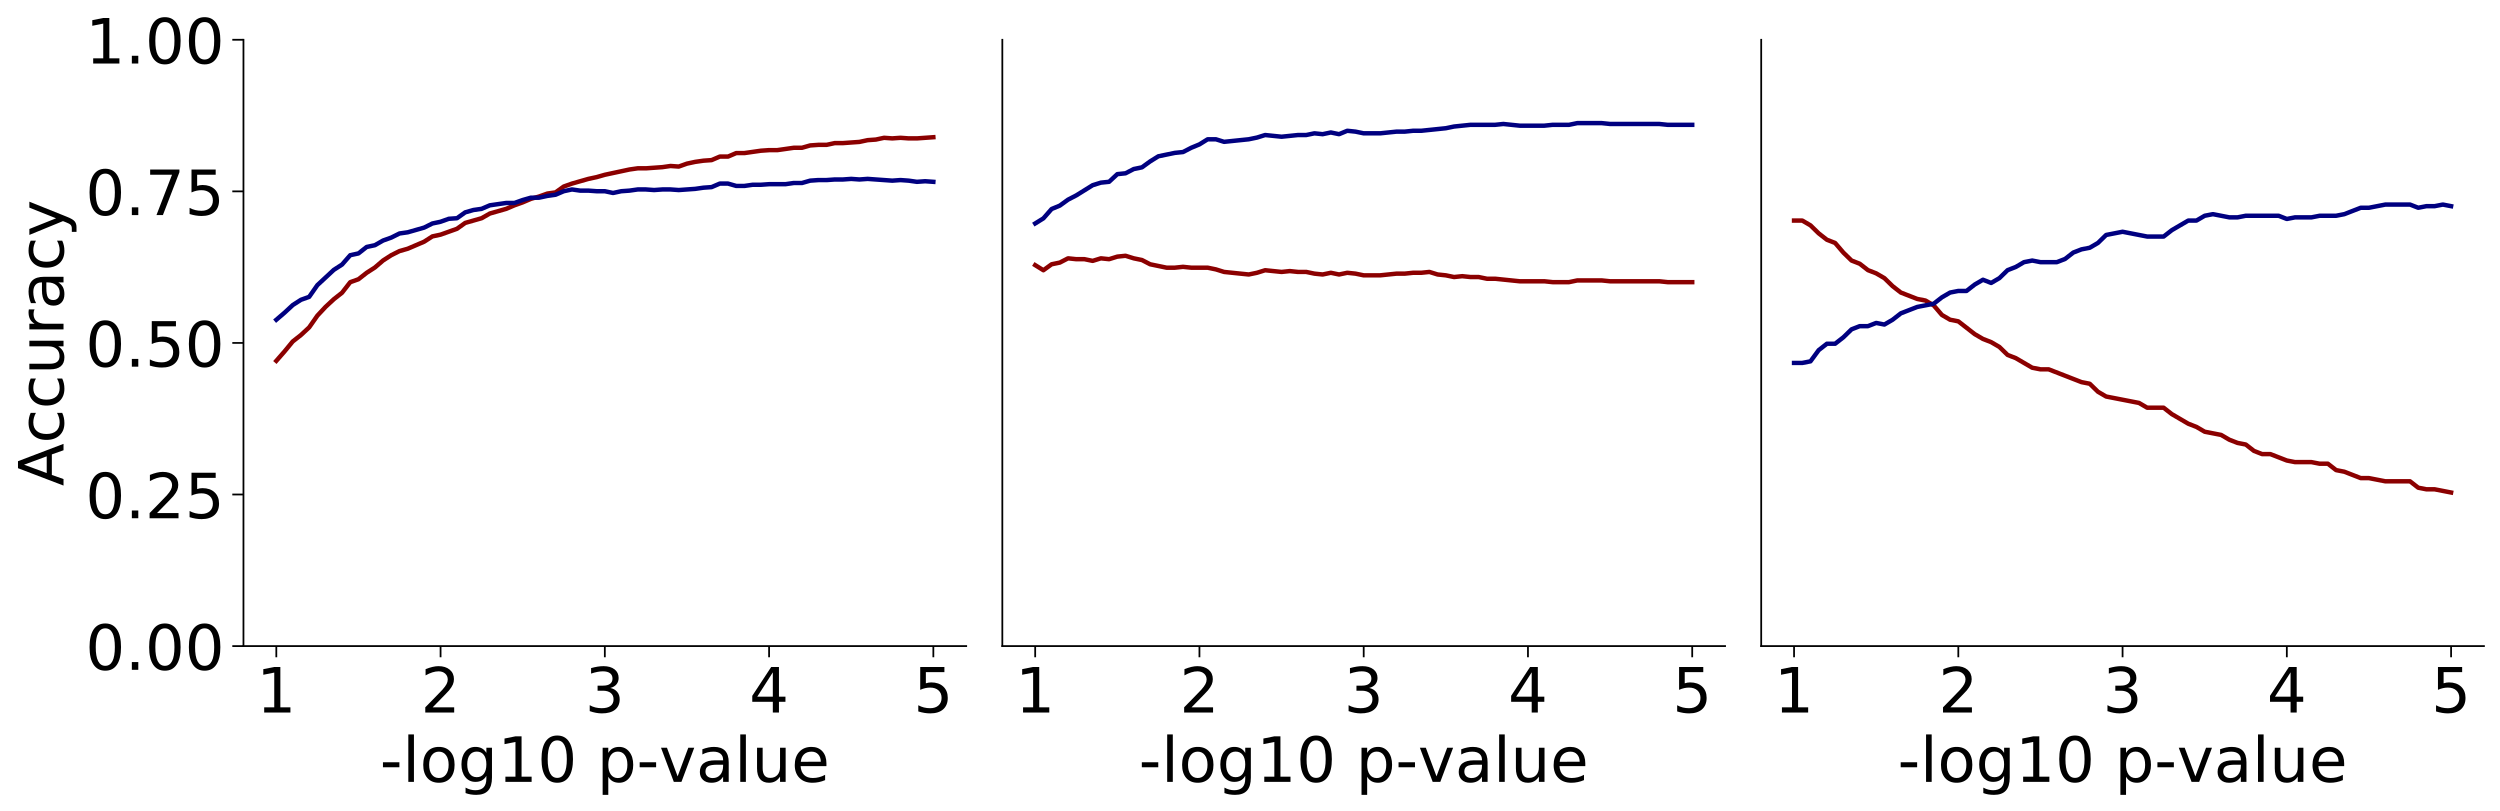
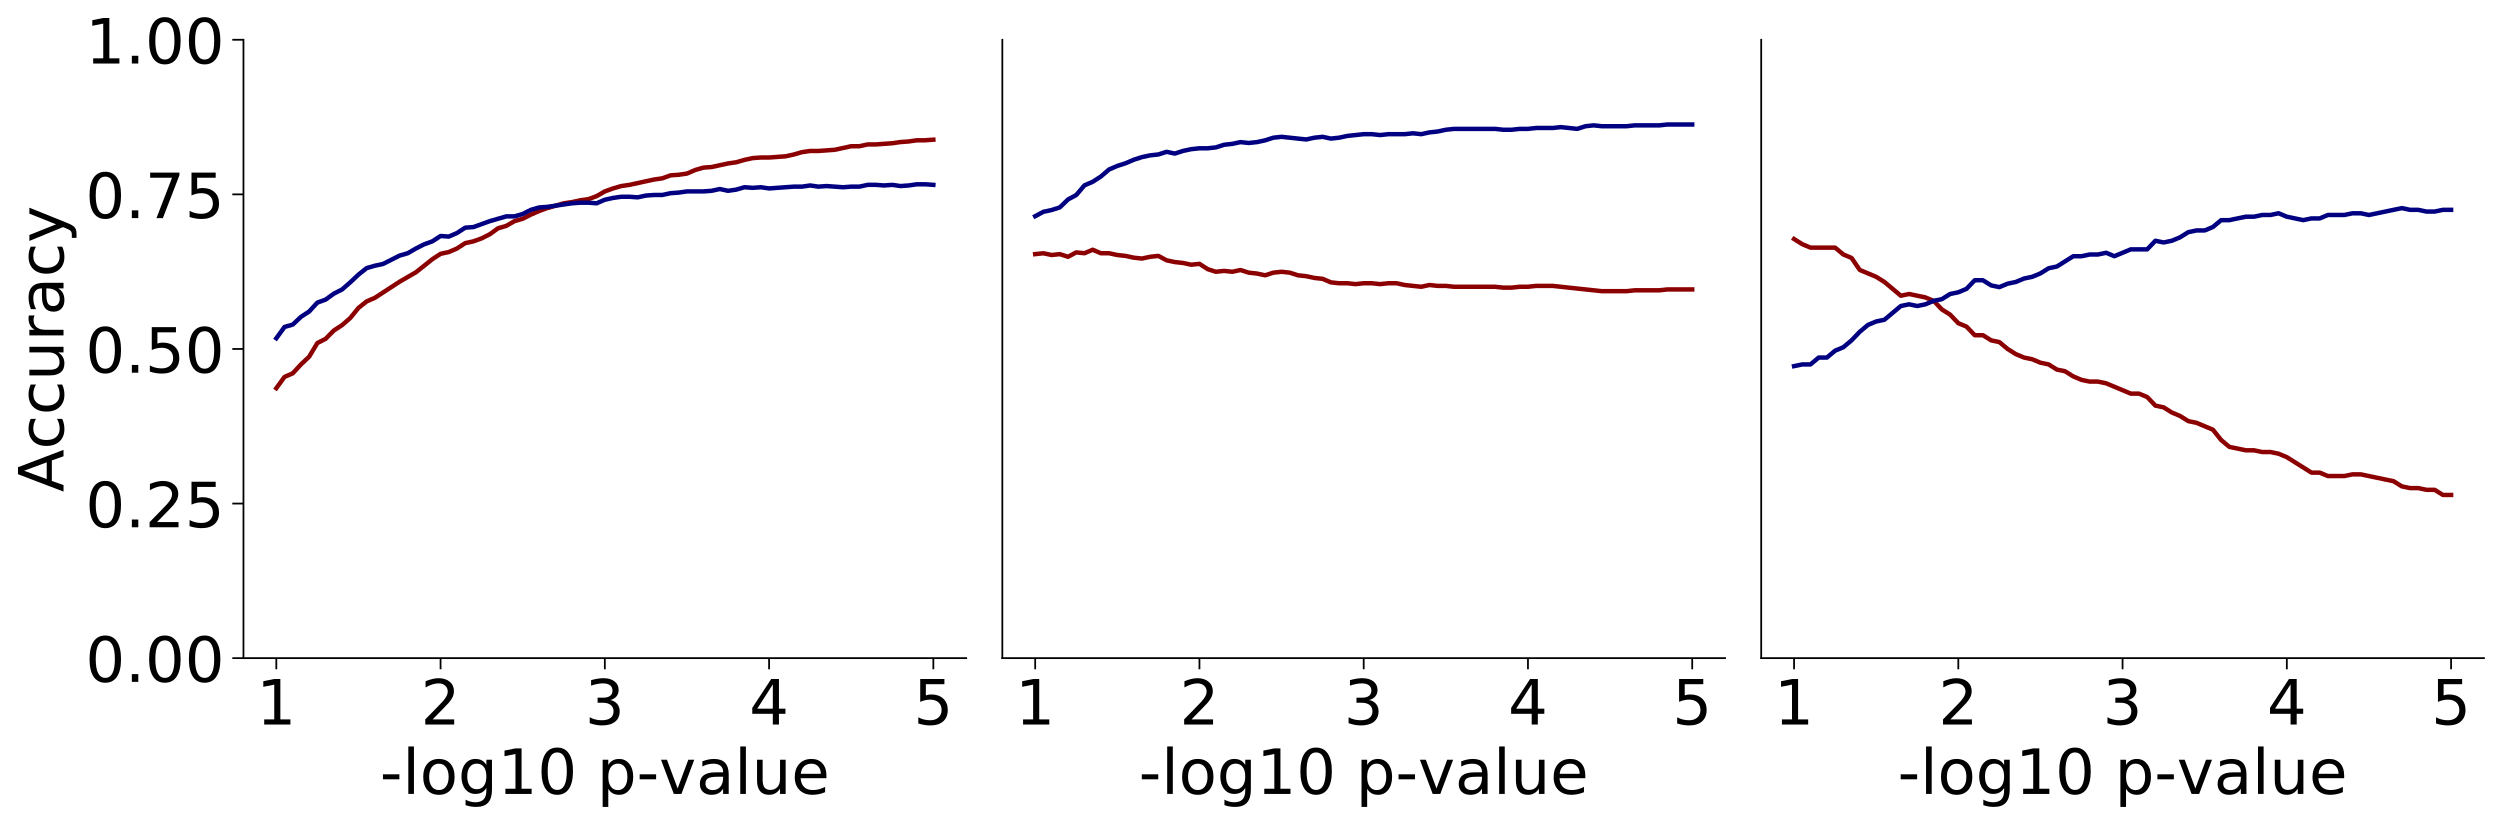
- <svg xmlns="http://www.w3.org/2000/svg" xmlns:xlink="http://www.w3.org/1999/xlink" height="363.535pt" version="1.1" viewBox="0 0 1120.743 363.535" width="1120.743pt">
+ <svg xmlns="http://www.w3.org/2000/svg" xmlns:xlink="http://www.w3.org/1999/xlink" height="368.935pt" version="1.1" viewBox="0 0 1120.743 368.935" width="1120.743pt">
  <defs>
    <style type="text/css">
*{stroke-linecap:butt;stroke-linejoin:round;}
  </style>
  </defs>
  <g id="figure_1">
    <g id="patch_1">
-       <path d="M 0 363.535  L 1120.743 363.535  L 1120.743 -0  L 0 -0  z " style="fill:none;" />
+       <path d="M 0 368.935  L 1120.743 368.935  L 1120.743 0  L 0 0  z " style="fill:none;" />
    </g>
    <g id="axes_1">
      <g id="patch_2">
-         <path d="M 109.142 289.638  L 433.142 289.638  L 433.142 17.838  L 109.142 17.838  z " style="fill:none;" />
+         <path d="M 109.142 295.038  L 433.142 295.038  L 433.142 17.838  L 109.142 17.838  z " style="fill:none;" />
      </g>
      <g id="matplotlib.axis_1">
        <g id="xtick_1">
          <g id="line2d_1">
            <defs>
-               <path d="M 0 0  L 0 5  " id="m500008f519" style="stroke:#000000;stroke-width:0.8;" />
-             </defs>
-             <g>
-               <use style="stroke:#000000;stroke-width:0.8;" x="123.87" xlink:href="#m500008f519" y="289.638" />
+               <path d="M 0 0  L 0 5  " id="mf6ce40c70f" style="stroke:#000000;stroke-width:0.8;" />
+             </defs>
+             <g>
+               <use style="stroke:#000000;stroke-width:0.8;" x="123.87" xlink:href="#mf6ce40c70f" y="295.038" />
            </g>
          </g>
          <g id="text_1">
            <defs>
              <path d="M 12.406 8.297  L 28.516 8.297  L 28.516 63.922  L 10.984 60.406  L 10.984 69.391  L 28.422 72.906  L 38.281 72.906  L 38.281 8.297  L 54.391 8.297  L 54.391 0  L 12.406 0  z " id="DejaVuSans-49" />
            </defs>
-             <g transform="translate(114.9623 319.4134)scale(0.28 -0.28)">
+             <g transform="translate(114.9623 324.8134)scale(0.28 -0.28)">
              <use xlink:href="#DejaVuSans-49" />
            </g>
          </g>
        </g>
        <g id="xtick_2">
          <g id="line2d_2">
            <g>
-               <use style="stroke:#000000;stroke-width:0.8;" x="197.506" xlink:href="#m500008f519" y="289.638" />
+               <use style="stroke:#000000;stroke-width:0.8;" x="197.506" xlink:href="#mf6ce40c70f" y="295.038" />
            </g>
          </g>
          <g id="text_2">
            <defs>
              <path d="M 19.188 8.297  L 53.609 8.297  L 53.609 0  L 7.328 0  L 7.328 8.297  Q 12.938 14.109 22.625 23.891  Q 32.328 33.688 34.812 36.531  Q 39.547 41.844 41.422 45.531  Q 43.312 49.219 43.312 52.781  Q 43.312 58.594 39.234 62.25  Q 35.156 65.922 28.609 65.922  Q 23.969 65.922 18.812 64.312  Q 13.672 62.703 7.812 59.422  L 7.812 69.391  Q 13.766 71.781 18.938 73  Q 24.125 74.219 28.422 74.219  Q 39.75 74.219 46.484 68.547  Q 53.219 62.891 53.219 53.422  Q 53.219 48.922 51.531 44.891  Q 49.859 40.875 45.406 35.406  Q 44.188 33.984 37.641 27.219  Q 31.109 20.453 19.188 8.297  z " id="DejaVuSans-50" />
            </defs>
-             <g transform="translate(188.5986 319.4134)scale(0.28 -0.28)">
+             <g transform="translate(188.5986 324.8134)scale(0.28 -0.28)">
              <use xlink:href="#DejaVuSans-50" />
            </g>
          </g>
        </g>
        <g id="xtick_3">
          <g id="line2d_3">
            <g>
-               <use style="stroke:#000000;stroke-width:0.8;" x="271.142" xlink:href="#m500008f519" y="289.638" />
+               <use style="stroke:#000000;stroke-width:0.8;" x="271.142" xlink:href="#mf6ce40c70f" y="295.038" />
            </g>
          </g>
          <g id="text_3">
            <defs>
              <path d="M 40.578 39.312  Q 47.656 37.797 51.625 33  Q 55.609 28.219 55.609 21.188  Q 55.609 10.406 48.188 4.484  Q 40.766 -1.422 27.094 -1.422  Q 22.516 -1.422 17.656 -0.516  Q 12.797 0.391 7.625 2.203  L 7.625 11.719  Q 11.719 9.328 16.594 8.109  Q 21.484 6.891 26.812 6.891  Q 36.078 6.891 40.938 10.547  Q 45.797 14.203 45.797 21.188  Q 45.797 27.641 41.281 31.266  Q 36.766 34.906 28.719 34.906  L 20.219 34.906  L 20.219 43.016  L 29.109 43.016  Q 36.375 43.016 40.234 45.922  Q 44.094 48.828 44.094 54.297  Q 44.094 59.906 40.109 62.906  Q 36.141 65.922 28.719 65.922  Q 24.656 65.922 20.016 65.031  Q 15.375 64.156 9.812 62.312  L 9.812 71.094  Q 15.438 72.656 20.344 73.438  Q 25.25 74.219 29.594 74.219  Q 40.828 74.219 47.359 69.109  Q 53.906 64.016 53.906 55.328  Q 53.906 49.266 50.438 45.094  Q 46.969 40.922 40.578 39.312  z " id="DejaVuSans-51" />
            </defs>
-             <g transform="translate(262.235 319.4134)scale(0.28 -0.28)">
+             <g transform="translate(262.235 324.8134)scale(0.28 -0.28)">
              <use xlink:href="#DejaVuSans-51" />
            </g>
          </g>
        </g>
        <g id="xtick_4">
          <g id="line2d_4">
            <g>
-               <use style="stroke:#000000;stroke-width:0.8;" x="344.779" xlink:href="#m500008f519" y="289.638" />
+               <use style="stroke:#000000;stroke-width:0.8;" x="344.779" xlink:href="#mf6ce40c70f" y="295.038" />
            </g>
          </g>
          <g id="text_4">
            <defs>
              <path d="M 37.797 64.312  L 12.891 25.391  L 37.797 25.391  z M 35.203 72.906  L 47.609 72.906  L 47.609 25.391  L 58.016 25.391  L 58.016 17.188  L 47.609 17.188  L 47.609 0  L 37.797 0  L 37.797 17.188  L 4.891 17.188  L 4.891 26.703  z " id="DejaVuSans-52" />
            </defs>
-             <g transform="translate(335.8714 319.4134)scale(0.28 -0.28)">
+             <g transform="translate(335.8714 324.8134)scale(0.28 -0.28)">
              <use xlink:href="#DejaVuSans-52" />
            </g>
          </g>
        </g>
        <g id="xtick_5">
          <g id="line2d_5">
            <g>
-               <use style="stroke:#000000;stroke-width:0.8;" x="418.415" xlink:href="#m500008f519" y="289.638" />
+               <use style="stroke:#000000;stroke-width:0.8;" x="418.415" xlink:href="#mf6ce40c70f" y="295.038" />
            </g>
          </g>
          <g id="text_5">
            <defs>
              <path d="M 10.797 72.906  L 49.516 72.906  L 49.516 64.594  L 19.828 64.594  L 19.828 46.734  Q 21.969 47.469 24.109 47.828  Q 26.266 48.188 28.422 48.188  Q 40.625 48.188 47.75 41.5  Q 54.891 34.812 54.891 23.391  Q 54.891 11.625 47.562 5.094  Q 40.234 -1.422 26.906 -1.422  Q 22.312 -1.422 17.547 -0.641  Q 12.797 0.141 7.719 1.703  L 7.719 11.625  Q 12.109 9.234 16.797 8.062  Q 21.484 6.891 26.703 6.891  Q 35.156 6.891 40.078 11.328  Q 45.016 15.766 45.016 23.391  Q 45.016 31 40.078 35.438  Q 35.156 39.891 26.703 39.891  Q 22.75 39.891 18.812 39.016  Q 14.891 38.141 10.797 36.281  z " id="DejaVuSans-53" />
            </defs>
-             <g transform="translate(409.5077 319.4134)scale(0.28 -0.28)">
+             <g transform="translate(409.5077 324.8134)scale(0.28 -0.28)">
              <use xlink:href="#DejaVuSans-53" />
            </g>
          </g>
        </g>
        <g id="text_6">
          <defs>
            <path d="M 4.891 31.391  L 31.203 31.391  L 31.203 23.391  L 4.891 23.391  z " id="DejaVuSans-45" />
            <path d="M 9.422 75.984  L 18.406 75.984  L 18.406 0  L 9.422 0  z " id="DejaVuSans-108" />
            <path d="M 30.609 48.391  Q 23.391 48.391 19.188 42.75  Q 14.984 37.109 14.984 27.297  Q 14.984 17.484 19.156 11.844  Q 23.344 6.203 30.609 6.203  Q 37.797 6.203 41.984 11.859  Q 46.188 17.531 46.188 27.297  Q 46.188 37.016 41.984 42.703  Q 37.797 48.391 30.609 48.391  z M 30.609 56  Q 42.328 56 49.016 48.375  Q 55.719 40.766 55.719 27.297  Q 55.719 13.875 49.016 6.219  Q 42.328 -1.422 30.609 -1.422  Q 18.844 -1.422 12.172 6.219  Q 5.516 13.875 5.516 27.297  Q 5.516 40.766 12.172 48.375  Q 18.844 56 30.609 56  z " id="DejaVuSans-111" />
            <path d="M 45.406 27.984  Q 45.406 37.75 41.375 43.109  Q 37.359 48.484 30.078 48.484  Q 22.859 48.484 18.828 43.109  Q 14.797 37.75 14.797 27.984  Q 14.797 18.266 18.828 12.891  Q 22.859 7.516 30.078 7.516  Q 37.359 7.516 41.375 12.891  Q 45.406 18.266 45.406 27.984  z M 54.391 6.781  Q 54.391 -7.172 48.188 -13.984  Q 42 -20.797 29.203 -20.797  Q 24.469 -20.797 20.266 -20.094  Q 16.062 -19.391 12.109 -17.922  L 12.109 -9.188  Q 16.062 -11.328 19.922 -12.344  Q 23.781 -13.375 27.781 -13.375  Q 36.625 -13.375 41.016 -8.766  Q 45.406 -4.156 45.406 5.172  L 45.406 9.625  Q 42.625 4.781 38.281 2.391  Q 33.938 0 27.875 0  Q 17.828 0 11.672 7.656  Q 5.516 15.328 5.516 27.984  Q 5.516 40.672 11.672 48.328  Q 17.828 56 27.875 56  Q 33.938 56 38.281 53.609  Q 42.625 51.219 45.406 46.391  L 45.406 54.688  L 54.391 54.688  z " id="DejaVuSans-103" />
            <path d="M 31.781 66.406  Q 24.172 66.406 20.328 58.906  Q 16.5 51.422 16.5 36.375  Q 16.5 21.391 20.328 13.891  Q 24.172 6.391 31.781 6.391  Q 39.453 6.391 43.281 13.891  Q 47.125 21.391 47.125 36.375  Q 47.125 51.422 43.281 58.906  Q 39.453 66.406 31.781 66.406  z M 31.781 74.219  Q 44.047 74.219 50.516 64.516  Q 56.984 54.828 56.984 36.375  Q 56.984 17.969 50.516 8.266  Q 44.047 -1.422 31.781 -1.422  Q 19.531 -1.422 13.062 8.266  Q 6.594 17.969 6.594 36.375  Q 6.594 54.828 13.062 64.516  Q 19.531 74.219 31.781 74.219  z " id="DejaVuSans-48" />
            <path id="DejaVuSans-32" />
            <path d="M 18.109 8.203  L 18.109 -20.797  L 9.078 -20.797  L 9.078 54.688  L 18.109 54.688  L 18.109 46.391  Q 20.953 51.266 25.266 53.625  Q 29.594 56 35.594 56  Q 45.562 56 51.781 48.094  Q 58.016 40.188 58.016 27.297  Q 58.016 14.406 51.781 6.484  Q 45.562 -1.422 35.594 -1.422  Q 29.594 -1.422 25.266 0.953  Q 20.953 3.328 18.109 8.203  z M 48.688 27.297  Q 48.688 37.203 44.609 42.844  Q 40.531 48.484 33.406 48.484  Q 26.266 48.484 22.188 42.844  Q 18.109 37.203 18.109 27.297  Q 18.109 17.391 22.188 11.75  Q 26.266 6.109 33.406 6.109  Q 40.531 6.109 44.609 11.75  Q 48.688 17.391 48.688 27.297  z " id="DejaVuSans-112" />
            <path d="M 2.984 54.688  L 12.5 54.688  L 29.594 8.797  L 46.688 54.688  L 56.203 54.688  L 35.688 0  L 23.484 0  z " id="DejaVuSans-118" />
            <path d="M 34.281 27.484  Q 23.391 27.484 19.188 25  Q 14.984 22.516 14.984 16.5  Q 14.984 11.719 18.141 8.906  Q 21.297 6.109 26.703 6.109  Q 34.188 6.109 38.703 11.406  Q 43.219 16.703 43.219 25.484  L 43.219 27.484  z M 52.203 31.203  L 52.203 0  L 43.219 0  L 43.219 8.297  Q 40.141 3.328 35.547 0.953  Q 30.953 -1.422 24.312 -1.422  Q 15.922 -1.422 10.953 3.297  Q 6 8.016 6 15.922  Q 6 25.141 12.172 29.828  Q 18.359 34.516 30.609 34.516  L 43.219 34.516  L 43.219 35.406  Q 43.219 41.609 39.141 45  Q 35.062 48.391 27.688 48.391  Q 23 48.391 18.547 47.266  Q 14.109 46.141 10.016 43.891  L 10.016 52.203  Q 14.938 54.109 19.578 55.047  Q 24.219 56 28.609 56  Q 40.484 56 46.344 49.844  Q 52.203 43.703 52.203 31.203  z " id="DejaVuSans-97" />
            <path d="M 8.5 21.578  L 8.5 54.688  L 17.484 54.688  L 17.484 21.922  Q 17.484 14.156 20.5 10.266  Q 23.531 6.391 29.594 6.391  Q 36.859 6.391 41.078 11.031  Q 45.312 15.672 45.312 23.688  L 45.312 54.688  L 54.297 54.688  L 54.297 0  L 45.312 0  L 45.312 8.406  Q 42.047 3.422 37.719 1  Q 33.406 -1.422 27.688 -1.422  Q 18.266 -1.422 13.375 4.438  Q 8.5 10.297 8.5 21.578  z M 31.109 56  z " id="DejaVuSans-117" />
            <path d="M 56.203 29.594  L 56.203 25.203  L 14.891 25.203  Q 15.484 15.922 20.484 11.062  Q 25.484 6.203 34.422 6.203  Q 39.594 6.203 44.453 7.469  Q 49.312 8.734 54.109 11.281  L 54.109 2.781  Q 49.266 0.734 44.188 -0.344  Q 39.109 -1.422 33.891 -1.422  Q 20.797 -1.422 13.156 6.188  Q 5.516 13.812 5.516 26.812  Q 5.516 40.234 12.766 48.109  Q 20.016 56 32.328 56  Q 43.359 56 49.781 48.891  Q 56.203 41.797 56.203 29.594  z M 47.219 32.234  Q 47.125 39.594 43.094 43.984  Q 39.062 48.391 32.422 48.391  Q 24.906 48.391 20.391 44.141  Q 15.875 39.891 15.188 32.172  z " id="DejaVuSans-101" />
          </defs>
-           <g transform="translate(170.3075 350.5122)scale(0.28 -0.28)">
+           <g transform="translate(170.3075 355.9122)scale(0.28 -0.28)">
            <use xlink:href="#DejaVuSans-45" />
            <use x="36.084" xlink:href="#DejaVuSans-108" />
            <use x="63.867" xlink:href="#DejaVuSans-111" />
            <use x="125.049" xlink:href="#DejaVuSans-103" />
            <use x="188.525" xlink:href="#DejaVuSans-49" />
            <use x="252.148" xlink:href="#DejaVuSans-48" />
            <use x="315.771" xlink:href="#DejaVuSans-32" />
            <use x="347.559" xlink:href="#DejaVuSans-112" />
            <use x="411.035" xlink:href="#DejaVuSans-45" />
            <use x="447.088" xlink:href="#DejaVuSans-118" />
            <use x="506.268" xlink:href="#DejaVuSans-97" />
            <use x="567.547" xlink:href="#DejaVuSans-108" />
            <use x="595.33" xlink:href="#DejaVuSans-117" />
            <use x="658.709" xlink:href="#DejaVuSans-101" />
          </g>
        </g>
      </g>
      <g id="matplotlib.axis_2">
        <g id="ytick_1">
          <g id="line2d_6">
            <defs>
-               <path d="M 0 0  L -5 0  " id="m61c222f478" style="stroke:#000000;stroke-width:0.8;" />
-             </defs>
-             <g>
-               <use style="stroke:#000000;stroke-width:0.8;" x="109.142" xlink:href="#m61c222f478" y="289.638" />
+               <path d="M 0 0  L -5 0  " id="m9603eeb26a" style="stroke:#000000;stroke-width:0.8;" />
+             </defs>
+             <g>
+               <use style="stroke:#000000;stroke-width:0.8;" x="109.142" xlink:href="#m9603eeb26a" y="295.038" />
            </g>
          </g>
          <g id="text_7">
            <defs>
              <path d="M 10.688 12.406  L 21 12.406  L 21 0  L 10.688 0  z " id="DejaVuSans-46" />
            </defs>
-             <g transform="translate(38.29875 300.2756)scale(0.28 -0.28)">
+             <g transform="translate(38.29875 305.6756)scale(0.28 -0.28)">
              <use xlink:href="#DejaVuSans-48" />
              <use x="63.623" xlink:href="#DejaVuSans-46" />
              <use x="95.41" xlink:href="#DejaVuSans-48" />
              <use x="159.033" xlink:href="#DejaVuSans-48" />
            </g>
          </g>
        </g>
        <g id="ytick_2">
          <g id="line2d_7">
            <g>
-               <use style="stroke:#000000;stroke-width:0.8;" x="109.142" xlink:href="#m61c222f478" y="221.688" />
+               <use style="stroke:#000000;stroke-width:0.8;" x="109.142" xlink:href="#m9603eeb26a" y="225.738" />
            </g>
          </g>
          <g id="text_8">
-             <g transform="translate(38.29875 232.3256)scale(0.28 -0.28)">
+             <g transform="translate(38.29875 236.3756)scale(0.28 -0.28)">
              <use xlink:href="#DejaVuSans-48" />
              <use x="63.623" xlink:href="#DejaVuSans-46" />
              <use x="95.41" xlink:href="#DejaVuSans-50" />
              <use x="159.033" xlink:href="#DejaVuSans-53" />
            </g>
          </g>
        </g>
        <g id="ytick_3">
          <g id="line2d_8">
            <g>
-               <use style="stroke:#000000;stroke-width:0.8;" x="109.142" xlink:href="#m61c222f478" y="153.738" />
+               <use style="stroke:#000000;stroke-width:0.8;" x="109.142" xlink:href="#m9603eeb26a" y="156.438" />
            </g>
          </g>
          <g id="text_9">
-             <g transform="translate(38.29875 164.3756)scale(0.28 -0.28)">
+             <g transform="translate(38.29875 167.0756)scale(0.28 -0.28)">
              <use xlink:href="#DejaVuSans-48" />
              <use x="63.623" xlink:href="#DejaVuSans-46" />
              <use x="95.41" xlink:href="#DejaVuSans-53" />
              <use x="159.033" xlink:href="#DejaVuSans-48" />
            </g>
          </g>
        </g>
        <g id="ytick_4">
          <g id="line2d_9">
            <g>
-               <use style="stroke:#000000;stroke-width:0.8;" x="109.142" xlink:href="#m61c222f478" y="85.788" />
+               <use style="stroke:#000000;stroke-width:0.8;" x="109.142" xlink:href="#m9603eeb26a" y="87.138" />
            </g>
          </g>
          <g id="text_10">
            <defs>
              <path d="M 8.203 72.906  L 55.078 72.906  L 55.078 68.703  L 28.609 0  L 18.312 0  L 43.219 64.594  L 8.203 64.594  z " id="DejaVuSans-55" />
            </defs>
-             <g transform="translate(38.29875 96.42562)scale(0.28 -0.28)">
+             <g transform="translate(38.29875 97.77563)scale(0.28 -0.28)">
              <use xlink:href="#DejaVuSans-48" />
              <use x="63.623" xlink:href="#DejaVuSans-46" />
              <use x="95.41" xlink:href="#DejaVuSans-55" />
              <use x="159.033" xlink:href="#DejaVuSans-53" />
            </g>
          </g>
        </g>
        <g id="ytick_5">
          <g id="line2d_10">
            <g>
-               <use style="stroke:#000000;stroke-width:0.8;" x="109.142" xlink:href="#m61c222f478" y="17.838" />
+               <use style="stroke:#000000;stroke-width:0.8;" x="109.142" xlink:href="#m9603eeb26a" y="17.838" />
            </g>
          </g>
          <g id="text_11">
            <g transform="translate(38.29875 28.47563)scale(0.28 -0.28)">
              <use xlink:href="#DejaVuSans-49" />
              <use x="63.623" xlink:href="#DejaVuSans-46" />
              <use x="95.41" xlink:href="#DejaVuSans-48" />
              <use x="159.033" xlink:href="#DejaVuSans-48" />
            </g>
          </g>
        </g>
        <g id="text_12">
          <defs>
            <path d="M 34.188 63.188  L 20.797 26.906  L 47.609 26.906  z M 28.609 72.906  L 39.797 72.906  L 67.578 0  L 57.328 0  L 50.688 18.703  L 17.828 18.703  L 11.188 0  L 0.781 0  z " id="DejaVuSans-65" />
            <path d="M 48.781 52.594  L 48.781 44.188  Q 44.969 46.297 41.141 47.344  Q 37.312 48.391 33.406 48.391  Q 24.656 48.391 19.812 42.844  Q 14.984 37.312 14.984 27.297  Q 14.984 17.281 19.812 11.734  Q 24.656 6.203 33.406 6.203  Q 37.312 6.203 41.141 7.25  Q 44.969 8.297 48.781 10.406  L 48.781 2.094  Q 45.016 0.344 40.984 -0.531  Q 36.969 -1.422 32.422 -1.422  Q 20.062 -1.422 12.781 6.344  Q 5.516 14.109 5.516 27.297  Q 5.516 40.672 12.859 48.328  Q 20.219 56 33.016 56  Q 37.156 56 41.109 55.141  Q 45.062 54.297 48.781 52.594  z " id="DejaVuSans-99" />
            <path d="M 41.109 46.297  Q 39.594 47.172 37.812 47.578  Q 36.031 48 33.891 48  Q 26.266 48 22.188 43.047  Q 18.109 38.094 18.109 28.812  L 18.109 0  L 9.078 0  L 9.078 54.688  L 18.109 54.688  L 18.109 46.188  Q 20.953 51.172 25.484 53.578  Q 30.031 56 36.531 56  Q 37.453 56 38.578 55.875  Q 39.703 55.766 41.062 55.516  z " id="DejaVuSans-114" />
            <path d="M 32.172 -5.078  Q 28.375 -14.844 24.75 -17.812  Q 21.141 -20.797 15.094 -20.797  L 7.906 -20.797  L 7.906 -13.281  L 13.188 -13.281  Q 16.891 -13.281 18.938 -11.516  Q 21 -9.766 23.484 -3.219  L 25.094 0.875  L 2.984 54.688  L 12.5 54.688  L 29.594 11.922  L 46.688 54.688  L 56.203 54.688  z " id="DejaVuSans-121" />
          </defs>
-           <g transform="translate(28.47563 217.8994)rotate(-90)scale(0.28 -0.28)">
+           <g transform="translate(28.47563 220.5994)rotate(-90)scale(0.28 -0.28)">
            <use xlink:href="#DejaVuSans-65" />
            <use x="68.393" xlink:href="#DejaVuSans-99" />
            <use x="123.373" xlink:href="#DejaVuSans-99" />
            <use x="178.354" xlink:href="#DejaVuSans-117" />
            <use x="241.732" xlink:href="#DejaVuSans-114" />
            <use x="282.846" xlink:href="#DejaVuSans-97" />
            <use x="344.125" xlink:href="#DejaVuSans-99" />
            <use x="399.105" xlink:href="#DejaVuSans-121" />
          </g>
        </g>
      </g>
      <g id="line2d_11">
-         <path clip-path="url(#pf1110eee29)" d="M 123.87 161.763  L 127.552 157.553  L 131.233 153.08  L 134.915 150.186  L 138.597 146.765  L 142.279 141.503  L 145.961 137.556  L 149.643 134.136  L 153.324 131.241  L 157.006 126.505  L 160.688 125.19  L 164.37 122.295  L 168.052 119.927  L 171.733 116.77  L 175.415 114.402  L 179.097 112.56  L 182.779 111.508  L 186.461 109.929  L 190.143 108.35  L 193.824 105.982  L 197.506 105.193  L 201.188 103.877  L 204.87 102.562  L 208.552 99.93  L 212.233 98.878  L 215.915 97.825  L 219.597 95.72  L 223.279 94.668  L 226.961 93.616  L 230.643 92.037  L 234.324 90.721  L 238.006 89.143  L 241.688 88.09  L 245.37 86.775  L 249.052 86.248  L 252.733 83.617  L 256.415 82.302  L 260.097 81.249  L 263.779 80.197  L 267.461 79.407  L 271.142 78.355  L 274.824 77.565  L 278.506 76.776  L 282.188 75.987  L 285.87 75.46  L 289.552 75.46  L 293.233 75.197  L 296.915 74.934  L 300.597 74.408  L 304.279 74.671  L 307.961 73.356  L 311.642 72.566  L 315.324 72.04  L 319.006 71.777  L 322.688 70.198  L 326.37 70.198  L 330.052 68.619  L 333.733 68.619  L 337.415 68.093  L 341.097 67.567  L 344.779 67.304  L 348.461 67.304  L 352.142 66.778  L 355.824 66.251  L 359.506 66.251  L 363.188 65.199  L 366.87 64.936  L 370.552 64.936  L 374.233 64.146  L 377.915 64.146  L 381.597 63.883  L 385.279 63.62  L 388.961 62.831  L 392.642 62.568  L 396.324 61.778  L 400.006 62.041  L 403.688 61.778  L 407.37 62.041  L 411.052 62.041  L 414.733 61.778  L 418.415 61.515  " style="fill:none;stroke:#8b0000;stroke-linecap:square;stroke-width:2;" />
+         <path clip-path="url(#p3652ba1124)" d="M 123.87 174.029  L 127.552 168.965  L 131.233 167.366  L 134.915 163.368  L 138.597 159.903  L 142.279 153.772  L 145.961 151.907  L 149.643 148.175  L 153.324 145.776  L 157.006 142.578  L 160.688 138.047  L 164.37 135.115  L 168.052 133.516  L 171.733 131.117  L 175.415 128.718  L 179.097 126.319  L 182.779 124.187  L 186.461 122.054  L 190.143 119.122  L 193.824 116.191  L 197.506 113.792  L 201.188 112.992  L 204.87 111.393  L 208.552 108.994  L 212.233 108.194  L 215.915 106.862  L 219.597 104.996  L 223.279 102.331  L 226.961 101.264  L 230.643 99.132  L 234.324 98.066  L 238.006 96.2  L 241.688 94.601  L 245.37 93.268  L 249.052 92.202  L 252.733 91.136  L 256.415 90.603  L 260.097 89.803  L 263.779 89.27  L 267.461 87.937  L 271.142 85.805  L 274.824 84.472  L 278.506 83.406  L 282.188 82.873  L 285.87 82.074  L 289.552 81.274  L 293.233 80.474  L 296.915 79.941  L 300.597 78.609  L 304.279 78.342  L 307.961 77.809  L 311.642 76.21  L 315.324 75.144  L 319.006 74.877  L 322.688 74.077  L 326.37 73.278  L 330.052 72.745  L 333.733 71.679  L 337.415 70.879  L 341.097 70.612  L 344.779 70.612  L 348.461 70.346  L 352.142 70.079  L 355.824 69.28  L 359.506 68.214  L 363.188 67.681  L 366.87 67.681  L 370.552 67.414  L 374.233 67.147  L 377.915 66.348  L 381.597 65.548  L 385.279 65.548  L 388.961 64.749  L 392.642 64.749  L 396.324 64.482  L 400.006 64.216  L 403.688 63.682  L 407.37 63.416  L 411.052 62.883  L 414.733 62.883  L 418.415 62.616  " style="fill:none;stroke:#8b0000;stroke-linecap:square;stroke-width:2;" />
      </g>
      <g id="line2d_12">
-         <path clip-path="url(#pf1110eee29)" d="M 123.87 143.345  L 127.552 140.187  L 131.233 136.767  L 134.915 134.399  L 138.597 133.083  L 142.279 127.821  L 145.961 124.4  L 149.643 120.98  L 153.324 118.612  L 157.006 114.402  L 160.688 113.612  L 164.37 110.718  L 168.052 109.929  L 171.733 107.824  L 175.415 106.508  L 179.097 104.666  L 182.779 104.14  L 186.461 103.088  L 190.143 102.035  L 193.824 100.193  L 197.506 99.404  L 201.188 98.089  L 204.87 97.825  L 208.552 95.194  L 212.233 94.142  L 215.915 93.616  L 219.597 92.037  L 223.279 91.511  L 226.961 90.984  L 230.643 90.984  L 234.324 89.669  L 238.006 88.616  L 241.688 88.616  L 245.37 87.827  L 249.052 87.301  L 252.733 85.722  L 256.415 84.933  L 260.097 85.459  L 263.779 85.459  L 267.461 85.722  L 271.142 85.722  L 274.824 86.511  L 278.506 85.722  L 282.188 85.459  L 285.87 84.933  L 289.552 84.933  L 293.233 85.196  L 296.915 84.933  L 300.597 84.933  L 304.279 85.196  L 307.961 84.933  L 311.642 84.67  L 315.324 84.143  L 319.006 83.88  L 322.688 82.302  L 326.37 82.302  L 330.052 83.354  L 333.733 83.354  L 337.415 82.828  L 341.097 82.828  L 344.779 82.565  L 348.461 82.565  L 352.142 82.565  L 355.824 82.038  L 359.506 82.038  L 363.188 80.986  L 366.87 80.723  L 370.552 80.723  L 374.233 80.46  L 377.915 80.46  L 381.597 80.197  L 385.279 80.46  L 388.961 80.197  L 392.642 80.46  L 396.324 80.723  L 400.006 80.986  L 403.688 80.723  L 407.37 80.986  L 411.052 81.512  L 414.733 81.249  L 418.415 81.512  " style="fill:none;stroke:#000080;stroke-linecap:square;stroke-width:2;" />
+         <path clip-path="url(#p3652ba1124)" d="M 123.87 151.64  L 127.552 146.576  L 131.233 145.51  L 134.915 142.045  L 138.597 139.646  L 142.279 135.648  L 145.961 134.315  L 149.643 131.65  L 153.324 129.784  L 157.006 126.586  L 160.688 123.121  L 164.37 120.189  L 168.052 119.122  L 171.733 118.323  L 175.415 116.457  L 179.097 114.591  L 182.779 113.525  L 186.461 111.393  L 190.143 109.527  L 193.824 108.194  L 197.506 105.796  L 201.188 106.062  L 204.87 104.463  L 208.552 102.064  L 212.233 101.797  L 215.915 100.465  L 219.597 99.132  L 223.279 98.066  L 226.961 97  L 230.643 97  L 234.324 95.934  L 238.006 94.068  L 241.688 93.002  L 245.37 92.735  L 249.052 92.202  L 252.733 91.669  L 256.415 91.136  L 260.097 90.869  L 263.779 90.869  L 267.461 91.136  L 271.142 89.537  L 274.824 88.737  L 278.506 88.204  L 282.188 88.204  L 285.87 88.471  L 289.552 87.671  L 293.233 87.404  L 296.915 87.404  L 300.597 86.605  L 304.279 86.338  L 307.961 85.805  L 311.642 85.805  L 315.324 85.805  L 319.006 85.539  L 322.688 84.739  L 326.37 85.539  L 330.052 85.006  L 333.733 83.939  L 337.415 84.206  L 341.097 83.939  L 344.779 84.472  L 348.461 84.206  L 352.142 83.939  L 355.824 83.673  L 359.506 83.673  L 363.188 83.14  L 366.87 83.673  L 370.552 83.406  L 374.233 83.673  L 377.915 83.939  L 381.597 83.673  L 385.279 83.673  L 388.961 82.873  L 392.642 82.873  L 396.324 83.14  L 400.006 82.873  L 403.688 83.406  L 407.37 83.14  L 411.052 82.607  L 414.733 82.607  L 418.415 82.873  " style="fill:none;stroke:#000080;stroke-linecap:square;stroke-width:2;" />
      </g>
      <g id="patch_3">
-         <path d="M 109.142 289.638  L 109.142 17.838  " style="fill:none;stroke:#000000;stroke-linecap:square;stroke-linejoin:miter;stroke-width:0.8;" />
+         <path d="M 109.142 295.038  L 109.142 17.838  " style="fill:none;stroke:#000000;stroke-linecap:square;stroke-linejoin:miter;stroke-width:0.8;" />
      </g>
      <g id="patch_4">
-         <path d="M 109.142 289.638  L 433.142 289.638  " style="fill:none;stroke:#000000;stroke-linecap:square;stroke-linejoin:miter;stroke-width:0.8;" />
+         <path d="M 109.142 295.038  L 433.142 295.038  " style="fill:none;stroke:#000000;stroke-linecap:square;stroke-linejoin:miter;stroke-width:0.8;" />
      </g>
    </g>
    <g id="axes_2">
      <g id="patch_5">
-         <path d="M 449.342 289.638  L 773.342 289.638  L 773.342 17.838  L 449.342 17.838  z " style="fill:none;" />
+         <path d="M 449.342 295.038  L 773.342 295.038  L 773.342 17.838  L 449.342 17.838  z " style="fill:none;" />
      </g>
      <g id="matplotlib.axis_3">
        <g id="xtick_6">
          <g id="line2d_13">
            <g>
-               <use style="stroke:#000000;stroke-width:0.8;" x="464.07" xlink:href="#m500008f519" y="289.638" />
+               <use style="stroke:#000000;stroke-width:0.8;" x="464.07" xlink:href="#mf6ce40c70f" y="295.038" />
            </g>
          </g>
          <g id="text_13">
-             <g transform="translate(455.1623 319.4134)scale(0.28 -0.28)">
+             <g transform="translate(455.1623 324.8134)scale(0.28 -0.28)">
              <use xlink:href="#DejaVuSans-49" />
            </g>
          </g>
        </g>
        <g id="xtick_7">
          <g id="line2d_14">
            <g>
-               <use style="stroke:#000000;stroke-width:0.8;" x="537.706" xlink:href="#m500008f519" y="289.638" />
+               <use style="stroke:#000000;stroke-width:0.8;" x="537.706" xlink:href="#mf6ce40c70f" y="295.038" />
            </g>
          </g>
          <g id="text_14">
-             <g transform="translate(528.7986 319.4134)scale(0.28 -0.28)">
+             <g transform="translate(528.7986 324.8134)scale(0.28 -0.28)">
              <use xlink:href="#DejaVuSans-50" />
            </g>
          </g>
        </g>
        <g id="xtick_8">
          <g id="line2d_15">
            <g>
-               <use style="stroke:#000000;stroke-width:0.8;" x="611.342" xlink:href="#m500008f519" y="289.638" />
+               <use style="stroke:#000000;stroke-width:0.8;" x="611.342" xlink:href="#mf6ce40c70f" y="295.038" />
            </g>
          </g>
          <g id="text_15">
-             <g transform="translate(602.435 319.4134)scale(0.28 -0.28)">
+             <g transform="translate(602.435 324.8134)scale(0.28 -0.28)">
              <use xlink:href="#DejaVuSans-51" />
            </g>
          </g>
        </g>
        <g id="xtick_9">
          <g id="line2d_16">
            <g>
-               <use style="stroke:#000000;stroke-width:0.8;" x="684.979" xlink:href="#m500008f519" y="289.638" />
+               <use style="stroke:#000000;stroke-width:0.8;" x="684.979" xlink:href="#mf6ce40c70f" y="295.038" />
            </g>
          </g>
          <g id="text_16">
-             <g transform="translate(676.0714 319.4134)scale(0.28 -0.28)">
+             <g transform="translate(676.0714 324.8134)scale(0.28 -0.28)">
              <use xlink:href="#DejaVuSans-52" />
            </g>
          </g>
        </g>
        <g id="xtick_10">
          <g id="line2d_17">
            <g>
-               <use style="stroke:#000000;stroke-width:0.8;" x="758.615" xlink:href="#m500008f519" y="289.638" />
+               <use style="stroke:#000000;stroke-width:0.8;" x="758.615" xlink:href="#mf6ce40c70f" y="295.038" />
            </g>
          </g>
          <g id="text_17">
-             <g transform="translate(749.7077 319.4134)scale(0.28 -0.28)">
+             <g transform="translate(749.7077 324.8134)scale(0.28 -0.28)">
              <use xlink:href="#DejaVuSans-53" />
            </g>
          </g>
        </g>
        <g id="text_18">
-           <g transform="translate(510.5075 350.5122)scale(0.28 -0.28)">
+           <g transform="translate(510.5075 355.9122)scale(0.28 -0.28)">
            <use xlink:href="#DejaVuSans-45" />
            <use x="36.084" xlink:href="#DejaVuSans-108" />
            <use x="63.867" xlink:href="#DejaVuSans-111" />
            <use x="125.049" xlink:href="#DejaVuSans-103" />
            <use x="188.525" xlink:href="#DejaVuSans-49" />
            <use x="252.148" xlink:href="#DejaVuSans-48" />
            <use x="315.771" xlink:href="#DejaVuSans-32" />
            <use x="347.559" xlink:href="#DejaVuSans-112" />
            <use x="411.035" xlink:href="#DejaVuSans-45" />
            <use x="447.088" xlink:href="#DejaVuSans-118" />
            <use x="506.268" xlink:href="#DejaVuSans-97" />
            <use x="567.547" xlink:href="#DejaVuSans-108" />
            <use x="595.33" xlink:href="#DejaVuSans-117" />
            <use x="658.709" xlink:href="#DejaVuSans-101" />
          </g>
        </g>
      </g>
      <g id="matplotlib.axis_4">
        <g id="ytick_6" />
        <g id="ytick_7" />
        <g id="ytick_8" />
        <g id="ytick_9" />
        <g id="ytick_10" />
      </g>
      <g id="line2d_18">
-         <path clip-path="url(#p64c26f438a)" d="M 464.07 118.857  L 467.752 121.145  L 471.433 118.476  L 475.115 117.714  L 478.797 115.808  L 482.479 116.189  L 486.161 116.189  L 489.842 116.951  L 493.524 115.808  L 497.206 116.189  L 500.888 115.045  L 504.57 114.664  L 508.252 115.808  L 511.933 116.57  L 515.615 118.476  L 519.297 119.239  L 522.979 120.001  L 526.661 120.001  L 530.342 119.62  L 534.024 120.001  L 537.706 120.001  L 541.388 120.001  L 545.07 120.763  L 548.752 121.907  L 552.433 122.288  L 556.115 122.67  L 559.797 123.051  L 563.479 122.288  L 567.161 121.145  L 570.842 121.526  L 574.524 121.907  L 578.206 121.526  L 581.888 121.907  L 585.57 121.907  L 589.252 122.67  L 592.933 123.051  L 596.615 122.288  L 600.297 123.051  L 603.979 122.288  L 607.661 122.67  L 611.342 123.432  L 615.024 123.432  L 618.706 123.432  L 622.388 123.051  L 626.07 122.67  L 629.752 122.67  L 633.433 122.288  L 637.115 122.288  L 640.797 121.907  L 644.479 123.051  L 648.161 123.432  L 651.842 124.194  L 655.524 123.813  L 659.206 124.194  L 662.888 124.194  L 666.57 124.957  L 670.252 124.957  L 673.933 125.338  L 677.615 125.719  L 681.297 126.1  L 684.979 126.1  L 688.661 126.1  L 692.342 126.1  L 696.024 126.482  L 699.706 126.482  L 703.388 126.482  L 707.07 125.719  L 710.752 125.719  L 714.433 125.719  L 718.115 125.719  L 721.797 126.1  L 725.479 126.1  L 729.161 126.1  L 732.842 126.1  L 736.524 126.1  L 740.206 126.1  L 743.888 126.1  L 747.57 126.482  L 751.252 126.482  L 754.933 126.482  L 758.615 126.482  " style="fill:none;stroke:#8b0000;stroke-linecap:square;stroke-width:2;" />
+         <path clip-path="url(#p53a8160923)" d="M 464.07 113.929  L 467.752 113.533  L 471.433 114.324  L 475.115 113.929  L 478.797 115.115  L 482.479 113.138  L 486.161 113.533  L 489.842 111.951  L 493.524 113.533  L 497.206 113.533  L 500.888 114.324  L 504.57 114.719  L 508.252 115.51  L 511.933 115.906  L 515.615 115.115  L 519.297 114.719  L 522.979 116.697  L 526.661 117.487  L 530.342 117.883  L 534.024 118.674  L 537.706 118.278  L 541.388 120.651  L 545.07 121.837  L 548.752 121.442  L 552.433 121.837  L 556.115 121.046  L 559.797 122.233  L 563.479 122.628  L 567.161 123.419  L 570.842 122.233  L 574.524 121.837  L 578.206 122.233  L 581.888 123.419  L 585.57 123.814  L 589.252 124.605  L 592.933 125.001  L 596.615 126.582  L 600.297 126.978  L 603.979 126.978  L 607.661 127.373  L 611.342 126.978  L 615.024 126.978  L 618.706 127.373  L 622.388 126.978  L 626.07 126.978  L 629.752 127.769  L 633.433 128.164  L 637.115 128.56  L 640.797 127.769  L 644.479 128.164  L 648.161 128.164  L 651.842 128.56  L 655.524 128.56  L 659.206 128.56  L 662.888 128.56  L 666.57 128.56  L 670.252 128.56  L 673.933 128.955  L 677.615 128.955  L 681.297 128.56  L 684.979 128.56  L 688.661 128.164  L 692.342 128.164  L 696.024 128.164  L 699.706 128.56  L 703.388 128.955  L 707.07 129.351  L 710.752 129.746  L 714.433 130.141  L 718.115 130.537  L 721.797 130.537  L 725.479 130.537  L 729.161 130.537  L 732.842 130.141  L 736.524 130.141  L 740.206 130.141  L 743.888 130.141  L 747.57 129.746  L 751.252 129.746  L 754.933 129.746  L 758.615 129.746  " style="fill:none;stroke:#8b0000;stroke-linecap:square;stroke-width:2;" />
      </g>
      <g id="line2d_19">
-         <path clip-path="url(#p64c26f438a)" d="M 464.07 100.178  L 467.752 97.891  L 471.433 93.698  L 475.115 92.173  L 478.797 89.505  L 482.479 87.599  L 486.161 85.311  L 489.842 83.024  L 493.524 81.88  L 497.206 81.499  L 500.888 78.068  L 504.57 77.687  L 508.252 75.781  L 511.933 75.019  L 515.615 72.35  L 519.297 70.063  L 522.979 69.301  L 526.661 68.538  L 530.342 68.157  L 534.024 66.251  L 537.706 64.726  L 541.388 62.439  L 545.07 62.439  L 548.752 63.583  L 552.433 63.201  L 556.115 62.82  L 559.797 62.439  L 563.479 61.677  L 567.161 60.533  L 570.842 60.914  L 574.524 61.295  L 578.206 60.914  L 581.888 60.533  L 585.57 60.533  L 589.252 59.77  L 592.933 60.152  L 596.615 59.389  L 600.297 60.152  L 603.979 58.627  L 607.661 59.008  L 611.342 59.77  L 615.024 59.77  L 618.706 59.77  L 622.388 59.389  L 626.07 59.008  L 629.752 59.008  L 633.433 58.627  L 637.115 58.627  L 640.797 58.246  L 644.479 57.864  L 648.161 57.483  L 651.842 56.721  L 655.524 56.34  L 659.206 55.958  L 662.888 55.958  L 666.57 55.958  L 670.252 55.958  L 673.933 55.577  L 677.615 55.958  L 681.297 56.34  L 684.979 56.34  L 688.661 56.34  L 692.342 56.34  L 696.024 55.958  L 699.706 55.958  L 703.388 55.958  L 707.07 55.196  L 710.752 55.196  L 714.433 55.196  L 718.115 55.196  L 721.797 55.577  L 725.479 55.577  L 729.161 55.577  L 732.842 55.577  L 736.524 55.577  L 740.206 55.577  L 743.888 55.577  L 747.57 55.958  L 751.252 55.958  L 754.933 55.958  L 758.615 55.958  " style="fill:none;stroke:#000080;stroke-linecap:square;stroke-width:2;" />
+         <path clip-path="url(#p53a8160923)" d="M 464.07 96.925  L 467.752 94.948  L 471.433 94.157  L 475.115 92.97  L 478.797 89.412  L 482.479 87.434  L 486.161 83.085  L 489.842 81.503  L 493.524 79.13  L 497.206 75.967  L 500.888 74.385  L 504.57 73.199  L 508.252 71.617  L 511.933 70.431  L 515.615 69.64  L 519.297 69.244  L 522.979 68.058  L 526.661 68.849  L 530.342 67.663  L 534.024 66.872  L 537.706 66.476  L 541.388 66.476  L 545.07 66.081  L 548.752 64.895  L 552.433 64.499  L 556.115 63.708  L 559.797 64.104  L 563.479 63.708  L 567.161 62.917  L 570.842 61.731  L 574.524 61.336  L 578.206 61.731  L 581.888 62.127  L 585.57 62.522  L 589.252 61.731  L 592.933 61.336  L 596.615 62.127  L 600.297 61.731  L 603.979 60.94  L 607.661 60.545  L 611.342 60.149  L 615.024 60.149  L 618.706 60.545  L 622.388 60.149  L 626.07 60.149  L 629.752 60.149  L 633.433 59.754  L 637.115 60.149  L 640.797 59.358  L 644.479 58.963  L 648.161 58.172  L 651.842 57.777  L 655.524 57.777  L 659.206 57.777  L 662.888 57.777  L 666.57 57.777  L 670.252 57.777  L 673.933 58.172  L 677.615 58.172  L 681.297 57.777  L 684.979 57.777  L 688.661 57.381  L 692.342 57.381  L 696.024 57.381  L 699.706 56.986  L 703.388 57.381  L 707.07 57.777  L 710.752 56.59  L 714.433 56.195  L 718.115 56.59  L 721.797 56.59  L 725.479 56.59  L 729.161 56.59  L 732.842 56.195  L 736.524 56.195  L 740.206 56.195  L 743.888 56.195  L 747.57 55.8  L 751.252 55.8  L 754.933 55.8  L 758.615 55.8  " style="fill:none;stroke:#000080;stroke-linecap:square;stroke-width:2;" />
      </g>
      <g id="patch_6">
-         <path d="M 449.342 289.638  L 449.342 17.838  " style="fill:none;stroke:#000000;stroke-linecap:square;stroke-linejoin:miter;stroke-width:0.8;" />
+         <path d="M 449.342 295.038  L 449.342 17.838  " style="fill:none;stroke:#000000;stroke-linecap:square;stroke-linejoin:miter;stroke-width:0.8;" />
      </g>
      <g id="patch_7">
-         <path d="M 449.342 289.638  L 773.342 289.638  " style="fill:none;stroke:#000000;stroke-linecap:square;stroke-linejoin:miter;stroke-width:0.8;" />
+         <path d="M 449.342 295.038  L 773.342 295.038  " style="fill:none;stroke:#000000;stroke-linecap:square;stroke-linejoin:miter;stroke-width:0.8;" />
      </g>
    </g>
    <g id="axes_3">
      <g id="patch_8">
-         <path d="M 789.543 289.638  L 1113.543 289.638  L 1113.543 17.838  L 789.543 17.838  z " style="fill:none;" />
+         <path d="M 789.543 295.038  L 1113.543 295.038  L 1113.543 17.838  L 789.543 17.838  z " style="fill:none;" />
      </g>
      <g id="matplotlib.axis_5">
        <g id="xtick_11">
          <g id="line2d_20">
            <g>
-               <use style="stroke:#000000;stroke-width:0.8;" x="804.27" xlink:href="#m500008f519" y="289.638" />
+               <use style="stroke:#000000;stroke-width:0.8;" x="804.27" xlink:href="#mf6ce40c70f" y="295.038" />
            </g>
          </g>
          <g id="text_19">
-             <g transform="translate(795.3623 319.4134)scale(0.28 -0.28)">
+             <g transform="translate(795.3623 324.8134)scale(0.28 -0.28)">
              <use xlink:href="#DejaVuSans-49" />
            </g>
          </g>
        </g>
        <g id="xtick_12">
          <g id="line2d_21">
            <g>
-               <use style="stroke:#000000;stroke-width:0.8;" x="877.906" xlink:href="#m500008f519" y="289.638" />
+               <use style="stroke:#000000;stroke-width:0.8;" x="877.906" xlink:href="#mf6ce40c70f" y="295.038" />
            </g>
          </g>
          <g id="text_20">
-             <g transform="translate(868.9986 319.4134)scale(0.28 -0.28)">
+             <g transform="translate(868.9986 324.8134)scale(0.28 -0.28)">
              <use xlink:href="#DejaVuSans-50" />
            </g>
          </g>
        </g>
        <g id="xtick_13">
          <g id="line2d_22">
            <g>
-               <use style="stroke:#000000;stroke-width:0.8;" x="951.543" xlink:href="#m500008f519" y="289.638" />
+               <use style="stroke:#000000;stroke-width:0.8;" x="951.543" xlink:href="#mf6ce40c70f" y="295.038" />
            </g>
          </g>
          <g id="text_21">
-             <g transform="translate(942.635 319.4134)scale(0.28 -0.28)">
+             <g transform="translate(942.635 324.8134)scale(0.28 -0.28)">
              <use xlink:href="#DejaVuSans-51" />
            </g>
          </g>
        </g>
        <g id="xtick_14">
          <g id="line2d_23">
            <g>
-               <use style="stroke:#000000;stroke-width:0.8;" x="1025.179" xlink:href="#m500008f519" y="289.638" />
+               <use style="stroke:#000000;stroke-width:0.8;" x="1025.179" xlink:href="#mf6ce40c70f" y="295.038" />
            </g>
          </g>
          <g id="text_22">
-             <g transform="translate(1016.271 319.4134)scale(0.28 -0.28)">
+             <g transform="translate(1016.271 324.8134)scale(0.28 -0.28)">
              <use xlink:href="#DejaVuSans-52" />
            </g>
          </g>
        </g>
        <g id="xtick_15">
          <g id="line2d_24">
            <g>
-               <use style="stroke:#000000;stroke-width:0.8;" x="1098.815" xlink:href="#m500008f519" y="289.638" />
+               <use style="stroke:#000000;stroke-width:0.8;" x="1098.815" xlink:href="#mf6ce40c70f" y="295.038" />
            </g>
          </g>
          <g id="text_23">
-             <g transform="translate(1089.908 319.4134)scale(0.28 -0.28)">
+             <g transform="translate(1089.908 324.8134)scale(0.28 -0.28)">
              <use xlink:href="#DejaVuSans-53" />
            </g>
          </g>
        </g>
        <g id="text_24">
-           <g transform="translate(850.7075 350.5122)scale(0.28 -0.28)">
+           <g transform="translate(850.7075 355.9122)scale(0.28 -0.28)">
            <use xlink:href="#DejaVuSans-45" />
            <use x="36.084" xlink:href="#DejaVuSans-108" />
            <use x="63.867" xlink:href="#DejaVuSans-111" />
            <use x="125.049" xlink:href="#DejaVuSans-103" />
            <use x="188.525" xlink:href="#DejaVuSans-49" />
            <use x="252.148" xlink:href="#DejaVuSans-48" />
            <use x="315.771" xlink:href="#DejaVuSans-32" />
            <use x="347.559" xlink:href="#DejaVuSans-112" />
            <use x="411.035" xlink:href="#DejaVuSans-45" />
            <use x="447.088" xlink:href="#DejaVuSans-118" />
            <use x="506.268" xlink:href="#DejaVuSans-97" />
            <use x="567.547" xlink:href="#DejaVuSans-108" />
            <use x="595.33" xlink:href="#DejaVuSans-117" />
            <use x="658.709" xlink:href="#DejaVuSans-101" />
          </g>
        </g>
      </g>
      <g id="matplotlib.axis_6">
        <g id="ytick_11" />
        <g id="ytick_12" />
        <g id="ytick_13" />
        <g id="ytick_14" />
        <g id="ytick_15" />
      </g>
      <g id="line2d_25">
-         <path clip-path="url(#p64945b8345)" d="M 804.27 98.876  L 807.952 98.876  L 811.633 101.027  L 815.315 104.613  L 818.997 107.482  L 822.679 108.916  L 826.361 113.219  L 830.043 116.805  L 833.724 118.239  L 837.406 121.107  L 841.088 122.542  L 844.77 124.693  L 848.452 128.279  L 852.133 131.148  L 855.815 132.582  L 859.497 134.016  L 863.179 134.733  L 866.861 136.885  L 870.543 141.188  L 874.224 143.339  L 877.906 144.056  L 881.588 146.925  L 885.27 149.793  L 888.952 151.945  L 892.633 153.379  L 896.315 155.531  L 899.997 159.116  L 903.679 160.551  L 907.361 162.702  L 911.043 164.854  L 914.724 165.571  L 918.406 165.571  L 922.088 167.005  L 925.77 168.439  L 929.452 169.874  L 933.133 171.308  L 936.815 172.025  L 940.497 175.611  L 944.179 177.762  L 947.861 178.48  L 951.543 179.197  L 955.224 179.914  L 958.906 180.631  L 962.588 182.782  L 966.27 182.782  L 969.952 182.782  L 973.633 185.651  L 977.315 187.802  L 980.997 189.954  L 984.679 191.388  L 988.361 193.54  L 992.043 194.257  L 995.724 194.974  L 999.406 197.125  L 1003.088 198.56  L 1006.77 199.277  L 1010.452 202.145  L 1014.133 203.58  L 1017.815 203.58  L 1021.497 205.014  L 1025.179 206.448  L 1028.861 207.166  L 1032.543 207.166  L 1036.224 207.166  L 1039.906 207.883  L 1043.588 207.883  L 1047.27 210.751  L 1050.952 211.468  L 1054.633 212.903  L 1058.315 214.337  L 1061.997 214.337  L 1065.679 215.054  L 1069.361 215.771  L 1073.043 215.771  L 1076.724 215.771  L 1080.406 215.771  L 1084.088 218.64  L 1087.77 219.357  L 1091.452 219.357  L 1095.133 220.074  L 1098.815 220.791  " style="fill:none;stroke:#8b0000;stroke-linecap:square;stroke-width:2;" />
+         <path clip-path="url(#p6b12ae21bc)" d="M 804.27 107.158  L 807.952 109.468  L 811.633 111.008  L 815.315 111.008  L 818.997 111.008  L 822.679 111.008  L 826.361 114.088  L 830.043 115.628  L 833.724 121.018  L 837.406 122.558  L 841.088 124.098  L 844.77 126.408  L 848.452 129.488  L 852.133 132.568  L 855.815 131.798  L 859.497 132.568  L 863.179 133.338  L 866.861 134.878  L 870.543 138.728  L 874.224 141.038  L 877.906 144.888  L 881.588 146.428  L 885.27 150.278  L 888.952 150.278  L 892.633 152.588  L 896.315 153.358  L 899.997 156.438  L 903.679 158.748  L 907.361 160.288  L 911.043 161.058  L 914.724 162.598  L 918.406 163.368  L 922.088 165.678  L 925.77 166.448  L 929.452 168.758  L 933.133 170.298  L 936.815 171.068  L 940.497 171.068  L 944.179 171.838  L 947.861 173.378  L 951.543 174.918  L 955.224 176.458  L 958.906 176.458  L 962.588 177.998  L 966.27 181.848  L 969.952 182.618  L 973.633 184.928  L 977.315 186.468  L 980.997 188.778  L 984.679 189.548  L 988.361 191.088  L 992.043 192.628  L 995.724 197.248  L 999.406 200.328  L 1003.088 201.098  L 1006.77 201.868  L 1010.452 201.868  L 1014.133 202.638  L 1017.815 202.638  L 1021.497 203.408  L 1025.179 204.948  L 1028.861 207.258  L 1032.543 209.568  L 1036.224 211.878  L 1039.906 211.878  L 1043.588 213.418  L 1047.27 213.418  L 1050.952 213.418  L 1054.633 212.648  L 1058.315 212.648  L 1061.997 213.418  L 1065.679 214.188  L 1069.361 214.958  L 1073.043 215.728  L 1076.724 218.038  L 1080.406 218.808  L 1084.088 218.808  L 1087.77 219.578  L 1091.452 219.578  L 1095.133 221.888  L 1098.815 221.888  " style="fill:none;stroke:#8b0000;stroke-linecap:square;stroke-width:2;" />
      </g>
      <g id="line2d_26">
-         <path clip-path="url(#p64945b8345)" d="M 804.27 162.702  L 807.952 162.702  L 811.633 161.985  L 815.315 156.965  L 818.997 154.096  L 822.679 154.096  L 826.361 151.228  L 830.043 147.642  L 833.724 146.208  L 837.406 146.208  L 841.088 144.773  L 844.77 145.491  L 848.452 143.339  L 852.133 140.471  L 855.815 139.036  L 859.497 137.602  L 863.179 136.885  L 866.861 136.168  L 870.543 133.299  L 874.224 131.148  L 877.906 130.43  L 881.588 130.43  L 885.27 127.562  L 888.952 125.41  L 892.633 126.845  L 896.315 124.693  L 899.997 121.107  L 903.679 119.673  L 907.361 117.522  L 911.043 116.805  L 914.724 117.522  L 918.406 117.522  L 922.088 117.522  L 925.77 116.087  L 929.452 113.219  L 933.133 111.785  L 936.815 111.067  L 940.497 108.916  L 944.179 105.33  L 947.861 104.613  L 951.543 103.896  L 955.224 104.613  L 958.906 105.33  L 962.588 106.047  L 966.27 106.047  L 969.952 106.047  L 973.633 103.179  L 977.315 101.027  L 980.997 98.876  L 984.679 98.876  L 988.361 96.724  L 992.043 96.007  L 995.724 96.724  L 999.406 97.442  L 1003.088 97.442  L 1006.77 96.724  L 1010.452 96.724  L 1014.133 96.724  L 1017.815 96.724  L 1021.497 96.724  L 1025.179 98.159  L 1028.861 97.442  L 1032.543 97.442  L 1036.224 97.442  L 1039.906 96.724  L 1043.588 96.724  L 1047.27 96.724  L 1050.952 96.007  L 1054.633 94.573  L 1058.315 93.139  L 1061.997 93.139  L 1065.679 92.421  L 1069.361 91.704  L 1073.043 91.704  L 1076.724 91.704  L 1080.406 91.704  L 1084.088 93.139  L 1087.77 92.421  L 1091.452 92.421  L 1095.133 91.704  L 1098.815 92.421  " style="fill:none;stroke:#000080;stroke-linecap:square;stroke-width:2;" />
+         <path clip-path="url(#p6b12ae21bc)" d="M 804.27 164.138  L 807.952 163.368  L 811.633 163.368  L 815.315 160.288  L 818.997 160.288  L 822.679 157.208  L 826.361 155.668  L 830.043 152.588  L 833.724 148.738  L 837.406 145.658  L 841.088 144.118  L 844.77 143.348  L 848.452 140.268  L 852.133 137.188  L 855.815 136.418  L 859.497 137.188  L 863.179 136.418  L 866.861 134.878  L 870.543 134.108  L 874.224 131.798  L 877.906 131.028  L 881.588 129.488  L 885.27 125.638  L 888.952 125.638  L 892.633 127.948  L 896.315 128.718  L 899.997 127.178  L 903.679 126.408  L 907.361 124.868  L 911.043 124.098  L 914.724 122.558  L 918.406 120.248  L 922.088 119.478  L 925.77 117.168  L 929.452 114.858  L 933.133 114.858  L 936.815 114.088  L 940.497 114.088  L 944.179 113.318  L 947.861 114.858  L 951.543 113.318  L 955.224 111.778  L 958.906 111.778  L 962.588 111.778  L 966.27 107.928  L 969.952 108.698  L 973.633 107.928  L 977.315 106.388  L 980.997 104.078  L 984.679 103.308  L 988.361 103.308  L 992.043 101.768  L 995.724 98.688  L 999.406 98.688  L 1003.088 97.918  L 1006.77 97.148  L 1010.452 97.148  L 1014.133 96.378  L 1017.815 96.378  L 1021.497 95.608  L 1025.179 97.148  L 1028.861 97.918  L 1032.543 98.688  L 1036.224 97.918  L 1039.906 97.918  L 1043.588 96.378  L 1047.27 96.378  L 1050.952 96.378  L 1054.633 95.608  L 1058.315 95.608  L 1061.997 96.378  L 1065.679 95.608  L 1069.361 94.838  L 1073.043 94.068  L 1076.724 93.298  L 1080.406 94.068  L 1084.088 94.068  L 1087.77 94.838  L 1091.452 94.838  L 1095.133 94.068  L 1098.815 94.068  " style="fill:none;stroke:#000080;stroke-linecap:square;stroke-width:2;" />
      </g>
      <g id="patch_9">
-         <path d="M 789.543 289.638  L 789.543 17.838  " style="fill:none;stroke:#000000;stroke-linecap:square;stroke-linejoin:miter;stroke-width:0.8;" />
+         <path d="M 789.543 295.038  L 789.543 17.838  " style="fill:none;stroke:#000000;stroke-linecap:square;stroke-linejoin:miter;stroke-width:0.8;" />
      </g>
      <g id="patch_10">
-         <path d="M 789.543 289.638  L 1113.543 289.638  " style="fill:none;stroke:#000000;stroke-linecap:square;stroke-linejoin:miter;stroke-width:0.8;" />
+         <path d="M 789.543 295.038  L 1113.543 295.038  " style="fill:none;stroke:#000000;stroke-linecap:square;stroke-linejoin:miter;stroke-width:0.8;" />
      </g>
    </g>
  </g>
  <defs>
-     <clipPath id="pf1110eee29">
-       <rect height="271.8" width="324" x="109.142" y="17.838" />
+     <clipPath id="p3652ba1124">
+       <rect height="277.2" width="324" x="109.142" y="17.838" />
    </clipPath>
-     <clipPath id="p64c26f438a">
-       <rect height="271.8" width="324" x="449.342" y="17.838" />
+     <clipPath id="p53a8160923">
+       <rect height="277.2" width="324" x="449.342" y="17.838" />
    </clipPath>
-     <clipPath id="p64945b8345">
-       <rect height="271.8" width="324" x="789.543" y="17.838" />
+     <clipPath id="p6b12ae21bc">
+       <rect height="277.2" width="324" x="789.543" y="17.838" />
    </clipPath>
  </defs>
</svg>
